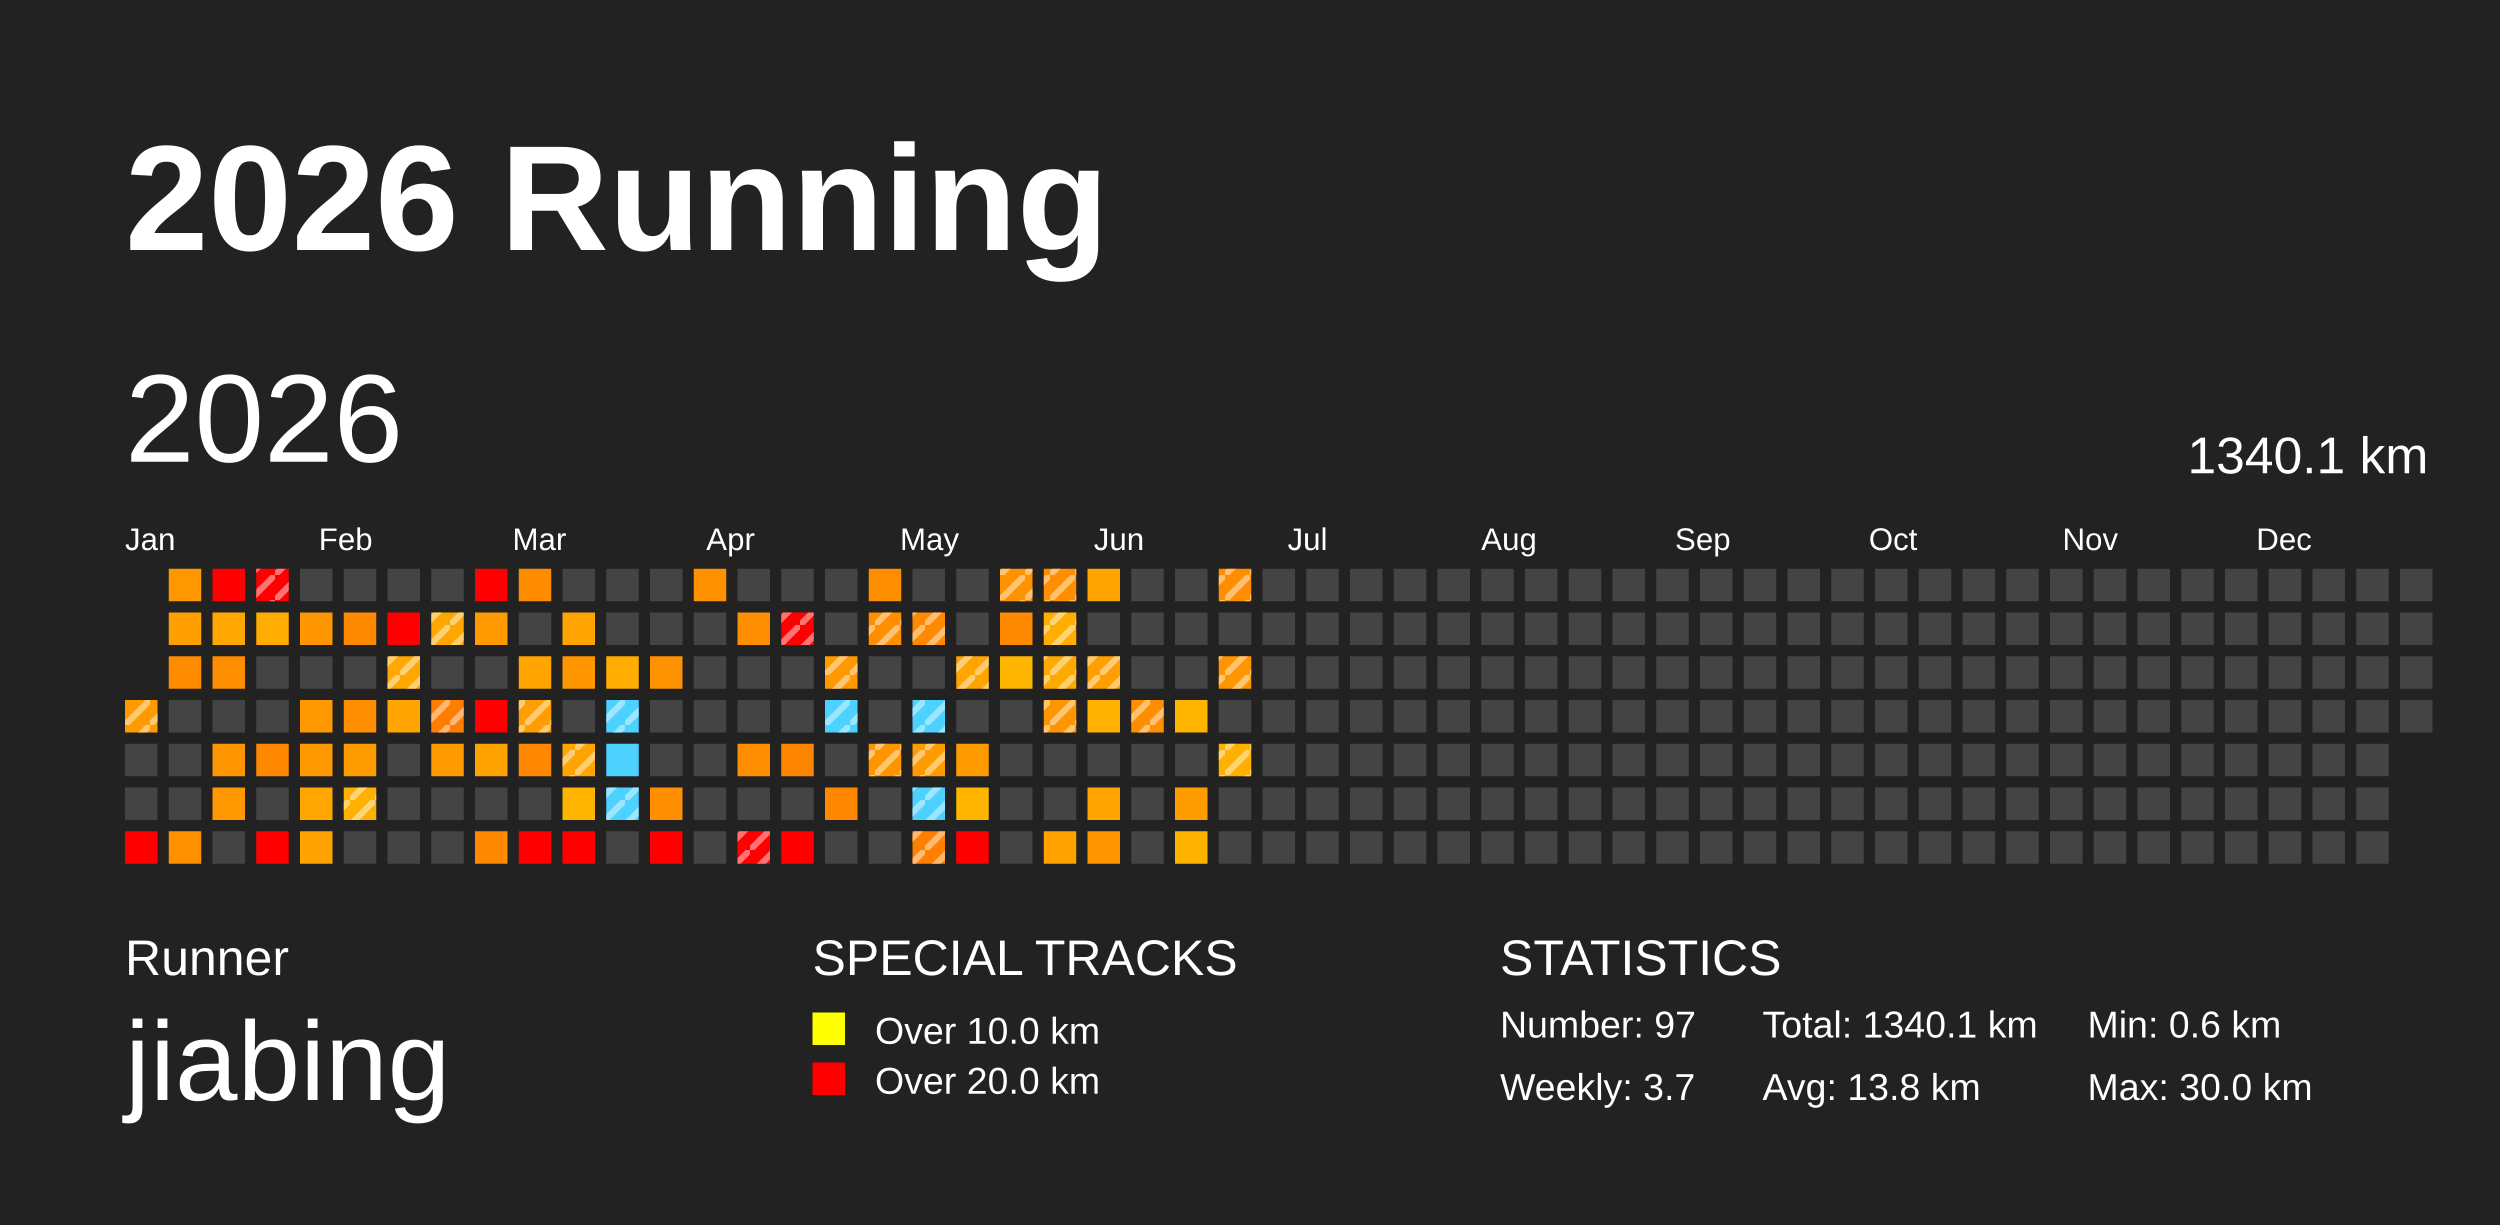
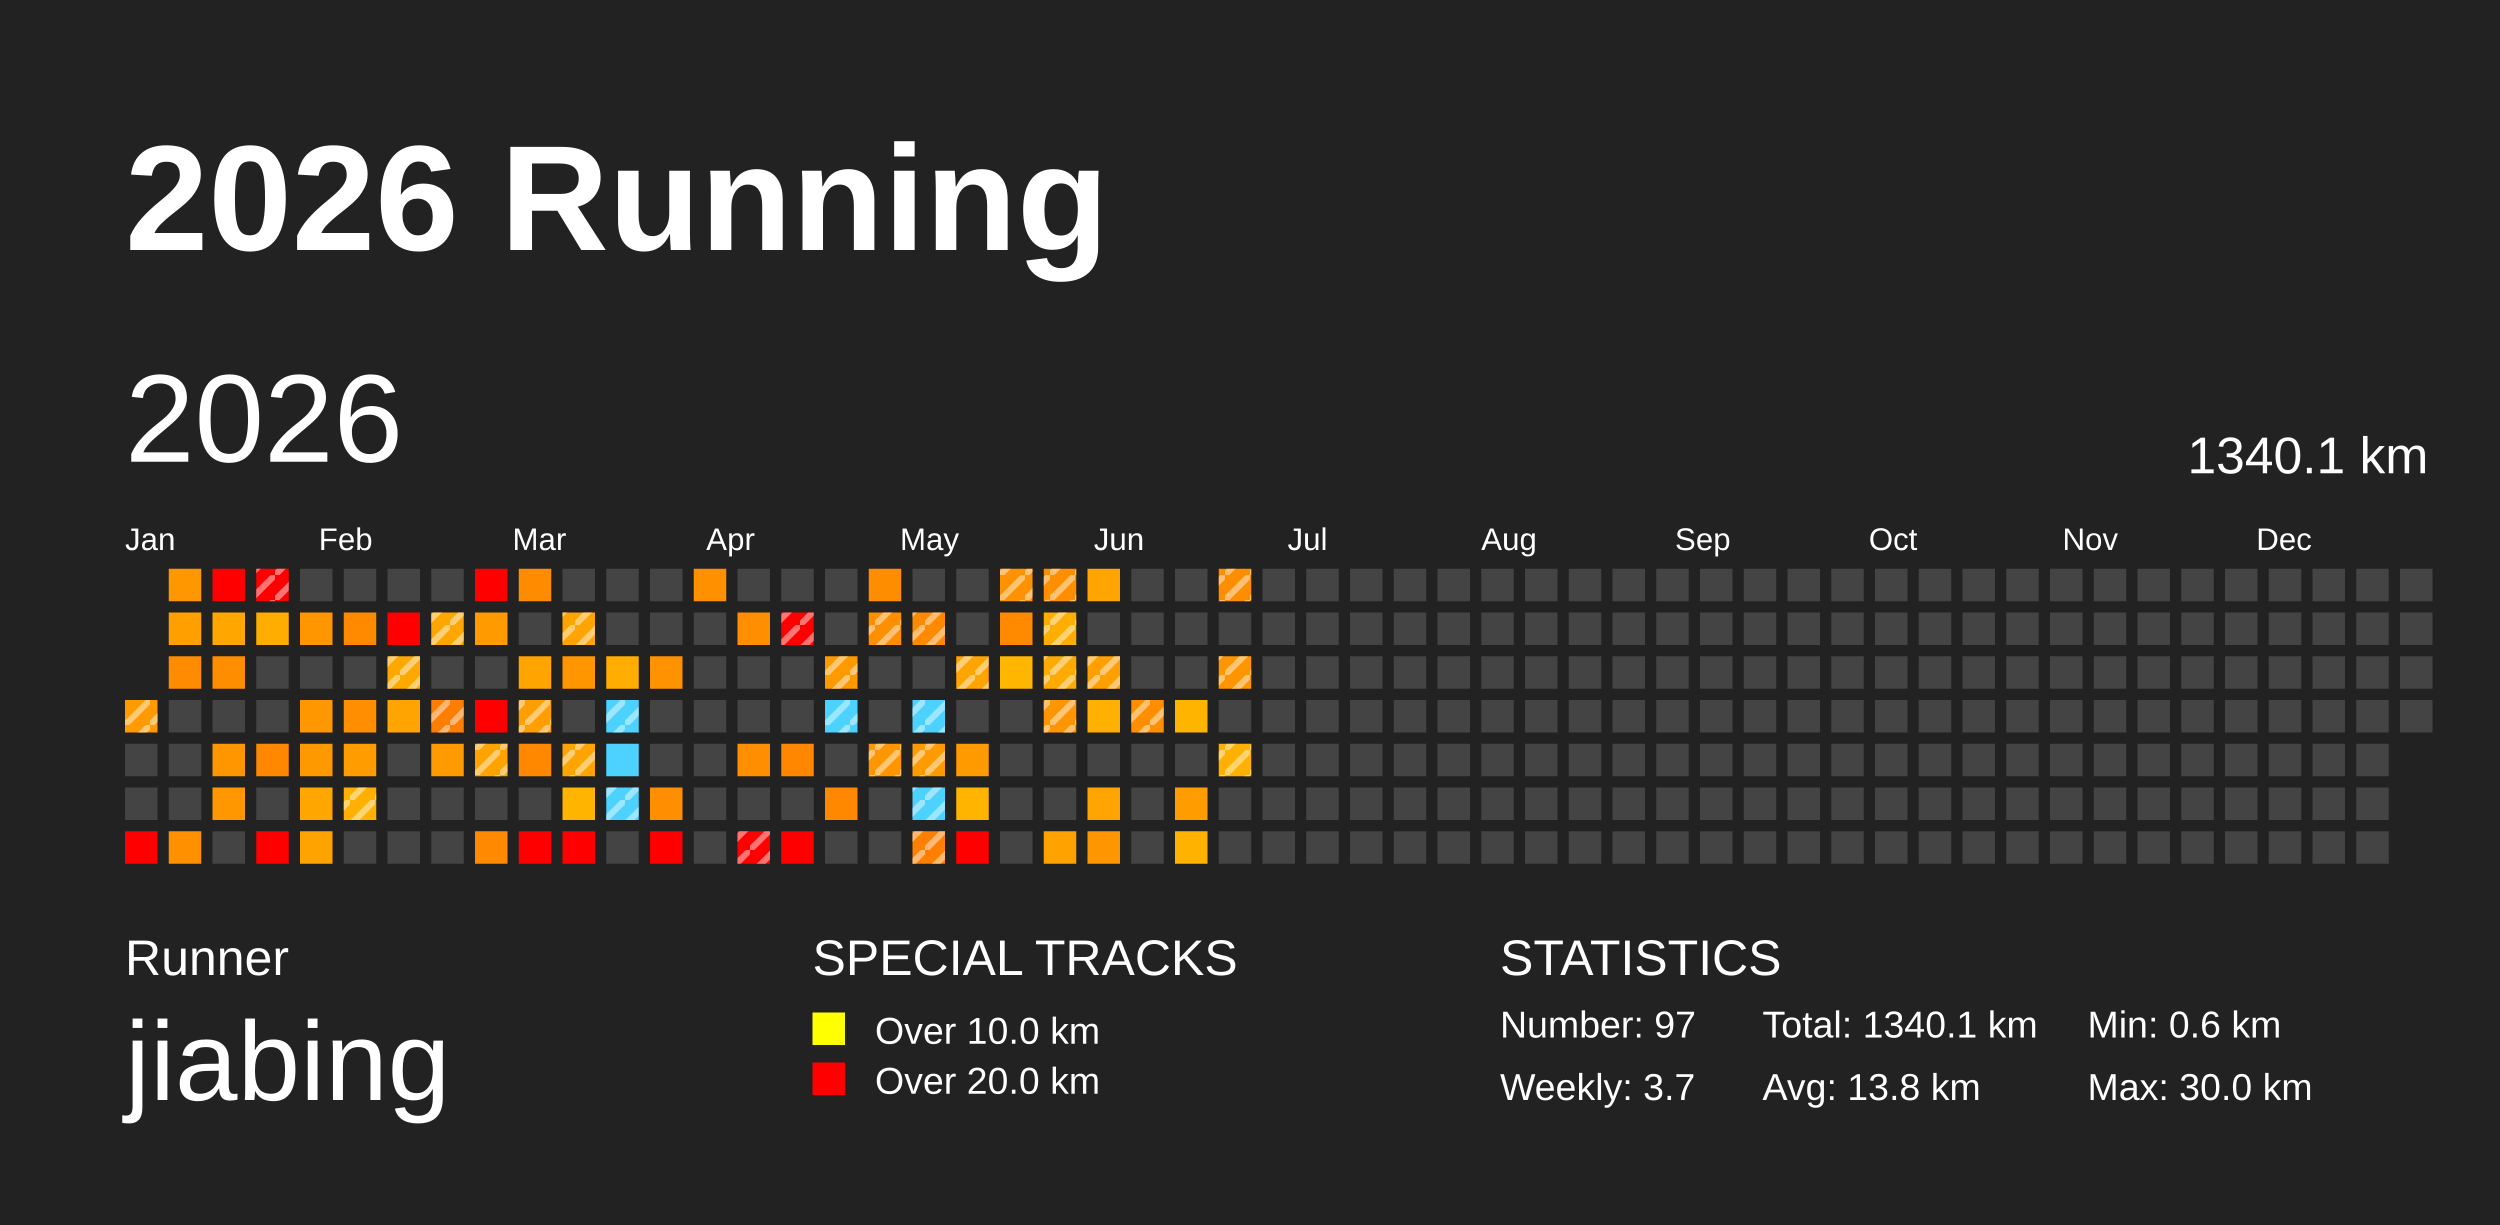
<svg xmlns="http://www.w3.org/2000/svg" baseProfile="full" height="98mm" version="1.1" viewBox="0,0,200,98" width="200mm">
  <defs>
    <pattern height="2" id="indoor-stripe" patternUnits="userSpaceOnUse" width="2">
      <line stroke="white" stroke-opacity="0.45" stroke-width="0.5" x1="0" x2="2" y1="2" y2="0" />
    </pattern>
  </defs>
  <rect fill="#222222" height="98" width="200" x="0" y="0" />
  <text fill="#FFFFFF" style="font-size:12px; font-family:Arial; font-weight:bold;" x="10" y="20">2026 Running</text>
  <text fill="#FFFFFF" style="font-size:4px; font-family:Arial" x="10" y="78">Runner</text>
  <text fill="#FFFFFF" style="font-size:9px; font-family:Arial" x="10" y="88">jiabing</text>
  <text fill="#FFFFFF" style="font-size:4px; font-family:Arial" x="65" y="78">SPECIAL TRACKS</text>
  <rect fill="yellow" height="2.6" width="2.6" x="65" y="81" />
  <text fill="#FFFFFF" style="font-size:3px; font-family:Arial" x="70" y="83.5">Over 10.0 km</text>
  <rect fill="red" height="2.6" width="2.6" x="65" y="85" />
  <text fill="#FFFFFF" style="font-size:3px; font-family:Arial" x="70" y="87.5">Over 20.0 km</text>
  <text fill="#FFFFFF" style="font-size:4px; font-family:Arial" x="120" y="78">STATISTICS</text>
  <text fill="#FFFFFF" style="font-size:3px; font-family:Arial" x="120" y="83">Number: 97</text>
  <text fill="#FFFFFF" style="font-size:3px; font-family:Arial" x="120" y="88">Weekly: 3.7</text>
  <text fill="#FFFFFF" style="font-size:3px; font-family:Arial" x="141" y="83">Total: 1340.1 km</text>
  <text fill="#FFFFFF" style="font-size:3px; font-family:Arial" x="141" y="88">Avg: 13.8 km</text>
  <text fill="#FFFFFF" style="font-size:3px; font-family:Arial" x="167" y="83">Min: 0.6 km</text>
  <text fill="#FFFFFF" style="font-size:3px; font-family:Arial" x="167" y="88">Max: 30.0 km</text>
  <text dominant-baseline="hanging" fill="#FFFFFF" style="font-size:10.0px; font-family:Arial;" x="10" y="30">2026</text>
  <text dominant-baseline="hanging" fill="#FFFFFF" style="font-size:4.125px; font-family:Arial;" x="175" y="35">1340.1 km</text>
  <text fill="#FFFFFF" style="font-size:2.5px; font-family:Arial" x="10.0" y="44">Jan</text>
  <text fill="#FFFFFF" style="font-size:2.5px; font-family:Arial" x="25.5" y="44">Feb</text>
  <text fill="#FFFFFF" style="font-size:2.5px; font-family:Arial" x="41.0" y="44">Mar</text>
  <text fill="#FFFFFF" style="font-size:2.5px; font-family:Arial" x="56.5" y="44">Apr</text>
  <text fill="#FFFFFF" style="font-size:2.5px; font-family:Arial" x="72.0" y="44">May</text>
  <text fill="#FFFFFF" style="font-size:2.5px; font-family:Arial" x="87.5" y="44">Jun</text>
  <text fill="#FFFFFF" style="font-size:2.5px; font-family:Arial" x="103.0" y="44">Jul</text>
  <text fill="#FFFFFF" style="font-size:2.5px; font-family:Arial" x="118.5" y="44">Aug</text>
  <text fill="#FFFFFF" style="font-size:2.5px; font-family:Arial" x="134.0" y="44">Sep</text>
  <text fill="#FFFFFF" style="font-size:2.5px; font-family:Arial" x="149.5" y="44">Oct</text>
  <text fill="#FFFFFF" style="font-size:2.5px; font-family:Arial" x="165.0" y="44">Nov</text>
  <text fill="#FFFFFF" style="font-size:2.5px; font-family:Arial" x="180.5" y="44">Dec</text>
  <rect fill="#ff9a00" height="2.6" width="2.6" x="10.0" y="56.0" />
  <rect fill="url(#indoor-stripe)" height="2.6" style="pointer-events: none;" width="2.6" x="10.0" y="56.0" />
  <rect fill="#444444" height="2.6" width="2.6" x="10.0" y="59.5" />
  <rect fill="#444444" height="2.6" width="2.6" x="10.0" y="63.0" />
  <rect fill="red" height="2.6" width="2.6" x="10.0" y="66.5" />
  <rect fill="#ff9800" height="2.6" width="2.6" x="13.5" y="45.5" />
  <rect fill="#ff9f00" height="2.6" width="2.6" x="13.5" y="49.0" />
  <rect fill="#ff8c00" height="2.6" width="2.6" x="13.5" y="52.5" />
  <rect fill="#444444" height="2.6" width="2.6" x="13.5" y="56.0" />
  <rect fill="#444444" height="2.6" width="2.6" x="13.5" y="59.5" />
  <rect fill="#444444" height="2.6" width="2.6" x="13.5" y="63.0" />
  <rect fill="#ff9000" height="2.6" width="2.6" x="13.5" y="66.5" />
  <rect fill="red" height="2.6" width="2.6" x="17.0" y="45.5" />
  <rect fill="#ffa700" height="2.6" width="2.6" x="17.0" y="49.0" />
  <rect fill="#ff8d00" height="2.6" width="2.6" x="17.0" y="52.5" />
  <rect fill="#444444" height="2.6" width="2.6" x="17.0" y="56.0" />
  <rect fill="#ff9600" height="2.6" width="2.6" x="17.0" y="59.5" />
  <rect fill="#ff9700" height="2.6" width="2.6" x="17.0" y="63.0" />
  <rect fill="#444444" height="2.6" width="2.6" x="17.0" y="66.5" />
  <rect fill="red" height="2.6" width="2.6" x="20.5" y="45.5" />
  <rect fill="url(#indoor-stripe)" height="2.6" style="pointer-events: none;" width="2.6" x="20.5" y="45.5" />
  <rect fill="#ffad00" height="2.6" width="2.6" x="20.5" y="49.0" />
  <rect fill="#444444" height="2.6" width="2.6" x="20.5" y="52.5" />
  <rect fill="#444444" height="2.6" width="2.6" x="20.5" y="56.0" />
  <rect fill="#ff8800" height="2.6" width="2.6" x="20.5" y="59.5" />
  <rect fill="#444444" height="2.6" width="2.6" x="20.5" y="63.0" />
  <rect fill="red" height="2.6" width="2.6" x="20.5" y="66.5" />
  <rect fill="#444444" height="2.6" width="2.6" x="24.0" y="45.5" />
  <rect fill="#ff9600" height="2.6" width="2.6" x="24.0" y="49.0" />
  <rect fill="#444444" height="2.6" width="2.6" x="24.0" y="52.5" />
  <rect fill="#ff9700" height="2.6" width="2.6" x="24.0" y="56.0" />
  <rect fill="#ff9900" height="2.6" width="2.6" x="24.0" y="59.5" />
  <rect fill="#ffa700" height="2.6" width="2.6" x="24.0" y="63.0" />
  <rect fill="#ffa300" height="2.6" width="2.6" x="24.0" y="66.5" />
  <rect fill="#444444" height="2.6" width="2.6" x="27.5" y="45.5" />
  <rect fill="#ff8a00" height="2.6" width="2.6" x="27.5" y="49.0" />
  <rect fill="#444444" height="2.6" width="2.6" x="27.5" y="52.5" />
  <rect fill="#ff8e00" height="2.6" width="2.6" x="27.5" y="56.0" />
  <rect fill="#ff9d00" height="2.6" width="2.6" x="27.5" y="59.5" />
  <rect fill="#ffb000" height="2.6" width="2.6" x="27.5" y="63.0" />
  <rect fill="url(#indoor-stripe)" height="2.6" style="pointer-events: none;" width="2.6" x="27.5" y="63.0" />
  <rect fill="#444444" height="2.6" width="2.6" x="27.5" y="66.5" />
  <rect fill="#444444" height="2.6" width="2.6" x="31.0" y="45.5" />
  <rect fill="red" height="2.6" width="2.6" x="31.0" y="49.0" />
  <rect fill="#ffa800" height="2.6" width="2.6" x="31.0" y="52.5" />
  <rect fill="url(#indoor-stripe)" height="2.6" style="pointer-events: none;" width="2.6" x="31.0" y="52.5" />
  <rect fill="#ffa400" height="2.6" width="2.6" x="31.0" y="56.0" />
  <rect fill="#444444" height="2.6" width="2.6" x="31.0" y="59.5" />
  <rect fill="#444444" height="2.6" width="2.6" x="31.0" y="63.0" />
  <rect fill="#444444" height="2.6" width="2.6" x="31.0" y="66.5" />
  <rect fill="#444444" height="2.6" width="2.6" x="34.5" y="45.5" />
  <rect fill="#ffa700" height="2.6" width="2.6" x="34.5" y="49.0" />
  <rect fill="url(#indoor-stripe)" height="2.6" style="pointer-events: none;" width="2.6" x="34.5" y="49.0" />
  <rect fill="#444444" height="2.6" width="2.6" x="34.5" y="52.5" />
  <rect fill="#ff7d00" height="2.6" width="2.6" x="34.5" y="56.0" />
  <rect fill="url(#indoor-stripe)" height="2.6" style="pointer-events: none;" width="2.6" x="34.5" y="56.0" />
  <rect fill="#ff9a00" height="2.6" width="2.6" x="34.5" y="59.5" />
  <rect fill="#444444" height="2.6" width="2.6" x="34.5" y="63.0" />
  <rect fill="#444444" height="2.6" width="2.6" x="34.5" y="66.5" />
  <rect fill="red" height="2.6" width="2.6" x="38.0" y="45.5" />
  <rect fill="#ff9a00" height="2.6" width="2.6" x="38.0" y="49.0" />
  <rect fill="#444444" height="2.6" width="2.6" x="38.0" y="52.5" />
  <rect fill="red" height="2.6" width="2.6" x="38.0" y="56.0" />
  <rect fill="#ffa300" height="2.6" width="2.6" x="38.0" y="59.5" />
+   <rect fill="url(#indoor-stripe)" height="2.6" style="pointer-events: none;" width="2.6" x="38.0" y="59.5" />
  <rect fill="#444444" height="2.6" width="2.6" x="38.0" y="63.0" />
  <rect fill="#ff8900" height="2.6" width="2.6" x="38.0" y="66.5" />
  <rect fill="#ff8b00" height="2.6" width="2.6" x="41.5" y="45.5" />
  <rect fill="#444444" height="2.6" width="2.6" x="41.5" y="49.0" />
  <rect fill="#ffa400" height="2.6" width="2.6" x="41.5" y="52.5" />
  <rect fill="#ff9e00" height="2.6" width="2.6" x="41.5" y="56.0" />
  <rect fill="url(#indoor-stripe)" height="2.6" style="pointer-events: none;" width="2.6" x="41.5" y="56.0" />
  <rect fill="#ff8800" height="2.6" width="2.6" x="41.5" y="59.5" />
  <rect fill="#444444" height="2.6" width="2.6" x="41.5" y="63.0" />
  <rect fill="red" height="2.6" width="2.6" x="41.5" y="66.5" />
  <rect fill="#444444" height="2.6" width="2.6" x="45.0" y="45.5" />
  <rect fill="#ffa400" height="2.6" width="2.6" x="45.0" y="49.0" />
+   <rect fill="url(#indoor-stripe)" height="2.6" style="pointer-events: none;" width="2.6" x="45.0" y="49.0" />
  <rect fill="#ff9600" height="2.6" width="2.6" x="45.0" y="52.5" />
  <rect fill="#444444" height="2.6" width="2.6" x="45.0" y="56.0" />
  <rect fill="#ffa400" height="2.6" width="2.6" x="45.0" y="59.5" />
  <rect fill="url(#indoor-stripe)" height="2.6" style="pointer-events: none;" width="2.6" x="45.0" y="59.5" />
  <rect fill="#ffb400" height="2.6" width="2.6" x="45.0" y="63.0" />
  <rect fill="red" height="2.6" width="2.6" x="45.0" y="66.5" />
  <rect fill="#444444" height="2.6" width="2.6" x="48.5" y="45.5" />
  <rect fill="#444444" height="2.6" width="2.6" x="48.5" y="49.0" />
  <rect fill="#ffad00" height="2.6" width="2.6" x="48.5" y="52.5" />
  <rect fill="#4dd2ff" height="2.6" width="2.6" x="48.5" y="56.0" />
  <rect fill="url(#indoor-stripe)" height="2.6" style="pointer-events: none;" width="2.6" x="48.5" y="56.0" />
  <rect fill="#4dd2ff" height="2.6" width="2.6" x="48.5" y="59.5" />
  <rect fill="#4dd2ff" height="2.6" width="2.6" x="48.5" y="63.0" />
  <rect fill="url(#indoor-stripe)" height="2.6" style="pointer-events: none;" width="2.6" x="48.5" y="63.0" />
  <rect fill="#444444" height="2.6" width="2.6" x="48.5" y="66.5" />
  <rect fill="#444444" height="2.6" width="2.6" x="52.0" y="45.5" />
  <rect fill="#444444" height="2.6" width="2.6" x="52.0" y="49.0" />
  <rect fill="#ff9200" height="2.6" width="2.6" x="52.0" y="52.5" />
  <rect fill="#444444" height="2.6" width="2.6" x="52.0" y="56.0" />
  <rect fill="#444444" height="2.6" width="2.6" x="52.0" y="59.5" />
  <rect fill="#ff8e00" height="2.6" width="2.6" x="52.0" y="63.0" />
  <rect fill="red" height="2.6" width="2.6" x="52.0" y="66.5" />
  <rect fill="#ff9100" height="2.6" width="2.6" x="55.5" y="45.5" />
  <rect fill="#444444" height="2.6" width="2.6" x="55.5" y="49.0" />
  <rect fill="#444444" height="2.6" width="2.6" x="55.5" y="52.5" />
  <rect fill="#444444" height="2.6" width="2.6" x="55.5" y="56.0" />
  <rect fill="#444444" height="2.6" width="2.6" x="55.5" y="59.5" />
  <rect fill="#444444" height="2.6" width="2.6" x="55.5" y="63.0" />
  <rect fill="#444444" height="2.6" width="2.6" x="55.5" y="66.5" />
  <rect fill="#444444" height="2.6" width="2.6" x="59.0" y="45.5" />
  <rect fill="#ff8e00" height="2.6" width="2.6" x="59.0" y="49.0" />
  <rect fill="#444444" height="2.6" width="2.6" x="59.0" y="52.5" />
  <rect fill="#444444" height="2.6" width="2.6" x="59.0" y="56.0" />
  <rect fill="#ff8e00" height="2.6" width="2.6" x="59.0" y="59.5" />
  <rect fill="#444444" height="2.6" width="2.6" x="59.0" y="63.0" />
  <rect fill="red" height="2.6" width="2.6" x="59.0" y="66.5" />
  <rect fill="url(#indoor-stripe)" height="2.6" style="pointer-events: none;" width="2.6" x="59.0" y="66.5" />
  <rect fill="#444444" height="2.6" width="2.6" x="62.5" y="45.5" />
  <rect fill="red" height="2.6" width="2.6" x="62.5" y="49.0" />
  <rect fill="url(#indoor-stripe)" height="2.6" style="pointer-events: none;" width="2.6" x="62.5" y="49.0" />
  <rect fill="#444444" height="2.6" width="2.6" x="62.5" y="52.5" />
  <rect fill="#444444" height="2.6" width="2.6" x="62.5" y="56.0" />
  <rect fill="#ff8700" height="2.6" width="2.6" x="62.5" y="59.5" />
  <rect fill="#444444" height="2.6" width="2.6" x="62.5" y="63.0" />
  <rect fill="red" height="2.6" width="2.6" x="62.5" y="66.5" />
  <rect fill="#444444" height="2.6" width="2.6" x="66.0" y="45.5" />
  <rect fill="#444444" height="2.6" width="2.6" x="66.0" y="49.0" />
  <rect fill="#ff9900" height="2.6" width="2.6" x="66.0" y="52.5" />
  <rect fill="url(#indoor-stripe)" height="2.6" style="pointer-events: none;" width="2.6" x="66.0" y="52.5" />
  <rect fill="#4dd2ff" height="2.6" width="2.6" x="66.0" y="56.0" />
  <rect fill="url(#indoor-stripe)" height="2.6" style="pointer-events: none;" width="2.6" x="66.0" y="56.0" />
  <rect fill="#444444" height="2.6" width="2.6" x="66.0" y="59.5" />
  <rect fill="#ff8800" height="2.6" width="2.6" x="66.0" y="63.0" />
  <rect fill="#444444" height="2.6" width="2.6" x="66.0" y="66.5" />
  <rect fill="#ff8d00" height="2.6" width="2.6" x="69.5" y="45.5" />
  <rect fill="#ff8e00" height="2.6" width="2.6" x="69.5" y="49.0" />
  <rect fill="url(#indoor-stripe)" height="2.6" style="pointer-events: none;" width="2.6" x="69.5" y="49.0" />
  <rect fill="#444444" height="2.6" width="2.6" x="69.5" y="52.5" />
  <rect fill="#444444" height="2.6" width="2.6" x="69.5" y="56.0" />
  <rect fill="#ff9600" height="2.6" width="2.6" x="69.5" y="59.5" />
  <rect fill="url(#indoor-stripe)" height="2.6" style="pointer-events: none;" width="2.6" x="69.5" y="59.5" />
  <rect fill="#444444" height="2.6" width="2.6" x="69.5" y="63.0" />
  <rect fill="#444444" height="2.6" width="2.6" x="69.5" y="66.5" />
  <rect fill="#444444" height="2.6" width="2.6" x="73.0" y="45.5" />
  <rect fill="#ff8900" height="2.6" width="2.6" x="73.0" y="49.0" />
  <rect fill="url(#indoor-stripe)" height="2.6" style="pointer-events: none;" width="2.6" x="73.0" y="49.0" />
  <rect fill="#444444" height="2.6" width="2.6" x="73.0" y="52.5" />
  <rect fill="#4dd2ff" height="2.6" width="2.6" x="73.0" y="56.0" />
  <rect fill="url(#indoor-stripe)" height="2.6" style="pointer-events: none;" width="2.6" x="73.0" y="56.0" />
  <rect fill="#ff9b00" height="2.6" width="2.6" x="73.0" y="59.5" />
  <rect fill="url(#indoor-stripe)" height="2.6" style="pointer-events: none;" width="2.6" x="73.0" y="59.5" />
  <rect fill="#4dd2ff" height="2.6" width="2.6" x="73.0" y="63.0" />
  <rect fill="url(#indoor-stripe)" height="2.6" style="pointer-events: none;" width="2.6" x="73.0" y="63.0" />
  <rect fill="#ff8000" height="2.6" width="2.6" x="73.0" y="66.5" />
  <rect fill="url(#indoor-stripe)" height="2.6" style="pointer-events: none;" width="2.6" x="73.0" y="66.5" />
  <rect fill="#444444" height="2.6" width="2.6" x="76.5" y="45.5" />
  <rect fill="#444444" height="2.6" width="2.6" x="76.5" y="49.0" />
  <rect fill="#ffa400" height="2.6" width="2.6" x="76.5" y="52.5" />
  <rect fill="url(#indoor-stripe)" height="2.6" style="pointer-events: none;" width="2.6" x="76.5" y="52.5" />
  <rect fill="#444444" height="2.6" width="2.6" x="76.5" y="56.0" />
  <rect fill="#ff9a00" height="2.6" width="2.6" x="76.5" y="59.5" />
  <rect fill="#ffb500" height="2.6" width="2.6" x="76.5" y="63.0" />
  <rect fill="red" height="2.6" width="2.6" x="76.5" y="66.5" />
  <rect fill="#ff9200" height="2.6" width="2.6" x="80.0" y="45.5" />
  <rect fill="url(#indoor-stripe)" height="2.6" style="pointer-events: none;" width="2.6" x="80.0" y="45.5" />
  <rect fill="#ff8a00" height="2.6" width="2.6" x="80.0" y="49.0" />
  <rect fill="#ffb600" height="2.6" width="2.6" x="80.0" y="52.5" />
  <rect fill="#444444" height="2.6" width="2.6" x="80.0" y="56.0" />
  <rect fill="#444444" height="2.6" width="2.6" x="80.0" y="59.5" />
  <rect fill="#444444" height="2.6" width="2.6" x="80.0" y="63.0" />
  <rect fill="#444444" height="2.6" width="2.6" x="80.0" y="66.5" />
  <rect fill="#ff8f00" height="2.6" width="2.6" x="83.5" y="45.5" />
  <rect fill="url(#indoor-stripe)" height="2.6" style="pointer-events: none;" width="2.6" x="83.5" y="45.5" />
  <rect fill="#ffae00" height="2.6" width="2.6" x="83.5" y="49.0" />
  <rect fill="url(#indoor-stripe)" height="2.6" style="pointer-events: none;" width="2.6" x="83.5" y="49.0" />
  <rect fill="#ffaa00" height="2.6" width="2.6" x="83.5" y="52.5" />
  <rect fill="url(#indoor-stripe)" height="2.6" style="pointer-events: none;" width="2.6" x="83.5" y="52.5" />
  <rect fill="#ff9500" height="2.6" width="2.6" x="83.5" y="56.0" />
  <rect fill="url(#indoor-stripe)" height="2.6" style="pointer-events: none;" width="2.6" x="83.5" y="56.0" />
  <rect fill="#444444" height="2.6" width="2.6" x="83.5" y="59.5" />
  <rect fill="#444444" height="2.6" width="2.6" x="83.5" y="63.0" />
  <rect fill="#ffa200" height="2.6" width="2.6" x="83.5" y="66.5" />
  <rect fill="#ffa400" height="2.6" width="2.6" x="87.0" y="45.5" />
  <rect fill="#444444" height="2.6" width="2.6" x="87.0" y="49.0" />
  <rect fill="#ff9f00" height="2.6" width="2.6" x="87.0" y="52.5" />
  <rect fill="url(#indoor-stripe)" height="2.6" style="pointer-events: none;" width="2.6" x="87.0" y="52.5" />
  <rect fill="#ffb000" height="2.6" width="2.6" x="87.0" y="56.0" />
  <rect fill="#444444" height="2.6" width="2.6" x="87.0" y="59.5" />
  <rect fill="#ffa400" height="2.6" width="2.6" x="87.0" y="63.0" />
  <rect fill="#ff9600" height="2.6" width="2.6" x="87.0" y="66.5" />
  <rect fill="#444444" height="2.6" width="2.6" x="90.5" y="45.5" />
  <rect fill="#444444" height="2.6" width="2.6" x="90.5" y="49.0" />
  <rect fill="#444444" height="2.6" width="2.6" x="90.5" y="52.5" />
  <rect fill="#ff8f00" height="2.6" width="2.6" x="90.5" y="56.0" />
  <rect fill="url(#indoor-stripe)" height="2.6" style="pointer-events: none;" width="2.6" x="90.5" y="56.0" />
  <rect fill="#444444" height="2.6" width="2.6" x="90.5" y="59.5" />
  <rect fill="#444444" height="2.6" width="2.6" x="90.5" y="63.0" />
  <rect fill="#444444" height="2.6" width="2.6" x="90.5" y="66.5" />
  <rect fill="#444444" height="2.6" width="2.6" x="94.0" y="45.5" />
  <rect fill="#444444" height="2.6" width="2.6" x="94.0" y="49.0" />
  <rect fill="#444444" height="2.6" width="2.6" x="94.0" y="52.5" />
  <rect fill="#ffb400" height="2.6" width="2.6" x="94.0" y="56.0" />
  <rect fill="#444444" height="2.6" width="2.6" x="94.0" y="59.5" />
  <rect fill="#ff9d00" height="2.6" width="2.6" x="94.0" y="63.0" />
  <rect fill="#ffb300" height="2.6" width="2.6" x="94.0" y="66.5" />
  <rect fill="#ff8d00" height="2.6" width="2.6" x="97.5" y="45.5" />
  <rect fill="url(#indoor-stripe)" height="2.6" style="pointer-events: none;" width="2.6" x="97.5" y="45.5" />
  <rect fill="#444444" height="2.6" width="2.6" x="97.5" y="49.0" />
  <rect fill="#ff9600" height="2.6" width="2.6" x="97.5" y="52.5" />
  <rect fill="url(#indoor-stripe)" height="2.6" style="pointer-events: none;" width="2.6" x="97.5" y="52.5" />
  <rect fill="#444444" height="2.6" width="2.6" x="97.5" y="56.0" />
  <rect fill="#ffb000" height="2.6" width="2.6" x="97.5" y="59.5" />
  <rect fill="url(#indoor-stripe)" height="2.6" style="pointer-events: none;" width="2.6" x="97.5" y="59.5" />
  <rect fill="#444444" height="2.6" width="2.6" x="97.5" y="63.0" />
  <rect fill="#444444" height="2.6" width="2.6" x="97.5" y="66.5" />
  <rect fill="#444444" height="2.6" width="2.6" x="101.0" y="45.5" />
  <rect fill="#444444" height="2.6" width="2.6" x="101.0" y="49.0" />
  <rect fill="#444444" height="2.6" width="2.6" x="101.0" y="52.5" />
  <rect fill="#444444" height="2.6" width="2.6" x="101.0" y="56.0" />
  <rect fill="#444444" height="2.6" width="2.6" x="101.0" y="59.5" />
  <rect fill="#444444" height="2.6" width="2.6" x="101.0" y="63.0" />
  <rect fill="#444444" height="2.6" width="2.6" x="101.0" y="66.5" />
  <rect fill="#444444" height="2.6" width="2.6" x="104.5" y="45.5" />
  <rect fill="#444444" height="2.6" width="2.6" x="104.5" y="49.0" />
  <rect fill="#444444" height="2.6" width="2.6" x="104.5" y="52.5" />
  <rect fill="#444444" height="2.6" width="2.6" x="104.5" y="56.0" />
  <rect fill="#444444" height="2.6" width="2.6" x="104.5" y="59.5" />
  <rect fill="#444444" height="2.6" width="2.6" x="104.5" y="63.0" />
  <rect fill="#444444" height="2.6" width="2.6" x="104.5" y="66.5" />
  <rect fill="#444444" height="2.6" width="2.6" x="108.0" y="45.5" />
  <rect fill="#444444" height="2.6" width="2.6" x="108.0" y="49.0" />
  <rect fill="#444444" height="2.6" width="2.6" x="108.0" y="52.5" />
  <rect fill="#444444" height="2.6" width="2.6" x="108.0" y="56.0" />
  <rect fill="#444444" height="2.6" width="2.6" x="108.0" y="59.5" />
  <rect fill="#444444" height="2.6" width="2.6" x="108.0" y="63.0" />
  <rect fill="#444444" height="2.6" width="2.6" x="108.0" y="66.5" />
  <rect fill="#444444" height="2.6" width="2.6" x="111.5" y="45.5" />
  <rect fill="#444444" height="2.6" width="2.6" x="111.5" y="49.0" />
  <rect fill="#444444" height="2.6" width="2.6" x="111.5" y="52.5" />
  <rect fill="#444444" height="2.6" width="2.6" x="111.5" y="56.0" />
  <rect fill="#444444" height="2.6" width="2.6" x="111.5" y="59.5" />
  <rect fill="#444444" height="2.6" width="2.6" x="111.5" y="63.0" />
  <rect fill="#444444" height="2.6" width="2.6" x="111.5" y="66.5" />
  <rect fill="#444444" height="2.6" width="2.6" x="115.0" y="45.5" />
  <rect fill="#444444" height="2.6" width="2.6" x="115.0" y="49.0" />
  <rect fill="#444444" height="2.6" width="2.6" x="115.0" y="52.5" />
  <rect fill="#444444" height="2.6" width="2.6" x="115.0" y="56.0" />
  <rect fill="#444444" height="2.6" width="2.6" x="115.0" y="59.5" />
  <rect fill="#444444" height="2.6" width="2.6" x="115.0" y="63.0" />
  <rect fill="#444444" height="2.6" width="2.6" x="115.0" y="66.5" />
  <rect fill="#444444" height="2.6" width="2.6" x="118.5" y="45.5" />
  <rect fill="#444444" height="2.6" width="2.6" x="118.5" y="49.0" />
  <rect fill="#444444" height="2.6" width="2.6" x="118.5" y="52.5" />
  <rect fill="#444444" height="2.6" width="2.6" x="118.5" y="56.0" />
  <rect fill="#444444" height="2.6" width="2.6" x="118.5" y="59.5" />
  <rect fill="#444444" height="2.6" width="2.6" x="118.5" y="63.0" />
  <rect fill="#444444" height="2.6" width="2.6" x="118.5" y="66.5" />
  <rect fill="#444444" height="2.6" width="2.6" x="122.0" y="45.5" />
  <rect fill="#444444" height="2.6" width="2.6" x="122.0" y="49.0" />
  <rect fill="#444444" height="2.6" width="2.6" x="122.0" y="52.5" />
  <rect fill="#444444" height="2.6" width="2.6" x="122.0" y="56.0" />
  <rect fill="#444444" height="2.6" width="2.6" x="122.0" y="59.5" />
  <rect fill="#444444" height="2.6" width="2.6" x="122.0" y="63.0" />
  <rect fill="#444444" height="2.6" width="2.6" x="122.0" y="66.5" />
  <rect fill="#444444" height="2.6" width="2.6" x="125.5" y="45.5" />
  <rect fill="#444444" height="2.6" width="2.6" x="125.5" y="49.0" />
  <rect fill="#444444" height="2.6" width="2.6" x="125.5" y="52.5" />
  <rect fill="#444444" height="2.6" width="2.6" x="125.5" y="56.0" />
  <rect fill="#444444" height="2.6" width="2.6" x="125.5" y="59.5" />
  <rect fill="#444444" height="2.6" width="2.6" x="125.5" y="63.0" />
  <rect fill="#444444" height="2.6" width="2.6" x="125.5" y="66.5" />
  <rect fill="#444444" height="2.6" width="2.6" x="129.0" y="45.5" />
  <rect fill="#444444" height="2.6" width="2.6" x="129.0" y="49.0" />
  <rect fill="#444444" height="2.6" width="2.6" x="129.0" y="52.5" />
  <rect fill="#444444" height="2.6" width="2.6" x="129.0" y="56.0" />
  <rect fill="#444444" height="2.6" width="2.6" x="129.0" y="59.5" />
  <rect fill="#444444" height="2.6" width="2.6" x="129.0" y="63.0" />
  <rect fill="#444444" height="2.6" width="2.6" x="129.0" y="66.5" />
  <rect fill="#444444" height="2.6" width="2.6" x="132.5" y="45.5" />
  <rect fill="#444444" height="2.6" width="2.6" x="132.5" y="49.0" />
  <rect fill="#444444" height="2.6" width="2.6" x="132.5" y="52.5" />
  <rect fill="#444444" height="2.6" width="2.6" x="132.5" y="56.0" />
  <rect fill="#444444" height="2.6" width="2.6" x="132.5" y="59.5" />
  <rect fill="#444444" height="2.6" width="2.6" x="132.5" y="63.0" />
  <rect fill="#444444" height="2.6" width="2.6" x="132.5" y="66.5" />
  <rect fill="#444444" height="2.6" width="2.6" x="136.0" y="45.5" />
  <rect fill="#444444" height="2.6" width="2.6" x="136.0" y="49.0" />
  <rect fill="#444444" height="2.6" width="2.6" x="136.0" y="52.5" />
  <rect fill="#444444" height="2.6" width="2.6" x="136.0" y="56.0" />
  <rect fill="#444444" height="2.6" width="2.6" x="136.0" y="59.5" />
  <rect fill="#444444" height="2.6" width="2.6" x="136.0" y="63.0" />
  <rect fill="#444444" height="2.6" width="2.6" x="136.0" y="66.5" />
  <rect fill="#444444" height="2.6" width="2.6" x="139.5" y="45.5" />
  <rect fill="#444444" height="2.6" width="2.6" x="139.5" y="49.0" />
  <rect fill="#444444" height="2.6" width="2.6" x="139.5" y="52.5" />
  <rect fill="#444444" height="2.6" width="2.6" x="139.5" y="56.0" />
  <rect fill="#444444" height="2.6" width="2.6" x="139.5" y="59.5" />
  <rect fill="#444444" height="2.6" width="2.6" x="139.5" y="63.0" />
  <rect fill="#444444" height="2.6" width="2.6" x="139.5" y="66.5" />
  <rect fill="#444444" height="2.6" width="2.6" x="143.0" y="45.5" />
  <rect fill="#444444" height="2.6" width="2.6" x="143.0" y="49.0" />
  <rect fill="#444444" height="2.6" width="2.6" x="143.0" y="52.5" />
  <rect fill="#444444" height="2.6" width="2.6" x="143.0" y="56.0" />
  <rect fill="#444444" height="2.6" width="2.6" x="143.0" y="59.5" />
  <rect fill="#444444" height="2.6" width="2.6" x="143.0" y="63.0" />
  <rect fill="#444444" height="2.6" width="2.6" x="143.0" y="66.5" />
  <rect fill="#444444" height="2.6" width="2.6" x="146.5" y="45.5" />
  <rect fill="#444444" height="2.6" width="2.6" x="146.5" y="49.0" />
  <rect fill="#444444" height="2.6" width="2.6" x="146.5" y="52.5" />
  <rect fill="#444444" height="2.6" width="2.6" x="146.5" y="56.0" />
  <rect fill="#444444" height="2.6" width="2.6" x="146.5" y="59.5" />
  <rect fill="#444444" height="2.6" width="2.6" x="146.5" y="63.0" />
  <rect fill="#444444" height="2.6" width="2.6" x="146.5" y="66.5" />
  <rect fill="#444444" height="2.6" width="2.6" x="150.0" y="45.5" />
  <rect fill="#444444" height="2.6" width="2.6" x="150.0" y="49.0" />
  <rect fill="#444444" height="2.6" width="2.6" x="150.0" y="52.5" />
  <rect fill="#444444" height="2.6" width="2.6" x="150.0" y="56.0" />
  <rect fill="#444444" height="2.6" width="2.6" x="150.0" y="59.5" />
  <rect fill="#444444" height="2.6" width="2.6" x="150.0" y="63.0" />
  <rect fill="#444444" height="2.6" width="2.6" x="150.0" y="66.5" />
  <rect fill="#444444" height="2.6" width="2.6" x="153.5" y="45.5" />
  <rect fill="#444444" height="2.6" width="2.6" x="153.5" y="49.0" />
  <rect fill="#444444" height="2.6" width="2.6" x="153.5" y="52.5" />
  <rect fill="#444444" height="2.6" width="2.6" x="153.5" y="56.0" />
  <rect fill="#444444" height="2.6" width="2.6" x="153.5" y="59.5" />
  <rect fill="#444444" height="2.6" width="2.6" x="153.5" y="63.0" />
  <rect fill="#444444" height="2.6" width="2.6" x="153.5" y="66.5" />
  <rect fill="#444444" height="2.6" width="2.6" x="157.0" y="45.5" />
  <rect fill="#444444" height="2.6" width="2.6" x="157.0" y="49.0" />
  <rect fill="#444444" height="2.6" width="2.6" x="157.0" y="52.5" />
  <rect fill="#444444" height="2.6" width="2.6" x="157.0" y="56.0" />
  <rect fill="#444444" height="2.6" width="2.6" x="157.0" y="59.5" />
  <rect fill="#444444" height="2.6" width="2.6" x="157.0" y="63.0" />
  <rect fill="#444444" height="2.6" width="2.6" x="157.0" y="66.5" />
  <rect fill="#444444" height="2.6" width="2.6" x="160.5" y="45.5" />
  <rect fill="#444444" height="2.6" width="2.6" x="160.5" y="49.0" />
  <rect fill="#444444" height="2.6" width="2.6" x="160.5" y="52.5" />
  <rect fill="#444444" height="2.6" width="2.6" x="160.5" y="56.0" />
  <rect fill="#444444" height="2.6" width="2.6" x="160.5" y="59.5" />
  <rect fill="#444444" height="2.6" width="2.6" x="160.5" y="63.0" />
  <rect fill="#444444" height="2.6" width="2.6" x="160.5" y="66.5" />
  <rect fill="#444444" height="2.6" width="2.6" x="164.0" y="45.5" />
  <rect fill="#444444" height="2.6" width="2.6" x="164.0" y="49.0" />
  <rect fill="#444444" height="2.6" width="2.6" x="164.0" y="52.5" />
  <rect fill="#444444" height="2.6" width="2.6" x="164.0" y="56.0" />
  <rect fill="#444444" height="2.6" width="2.6" x="164.0" y="59.5" />
  <rect fill="#444444" height="2.6" width="2.6" x="164.0" y="63.0" />
  <rect fill="#444444" height="2.6" width="2.6" x="164.0" y="66.5" />
  <rect fill="#444444" height="2.6" width="2.6" x="167.5" y="45.5" />
  <rect fill="#444444" height="2.6" width="2.6" x="167.5" y="49.0" />
  <rect fill="#444444" height="2.6" width="2.6" x="167.5" y="52.5" />
  <rect fill="#444444" height="2.6" width="2.6" x="167.5" y="56.0" />
  <rect fill="#444444" height="2.6" width="2.6" x="167.5" y="59.5" />
  <rect fill="#444444" height="2.6" width="2.6" x="167.5" y="63.0" />
  <rect fill="#444444" height="2.6" width="2.6" x="167.5" y="66.5" />
  <rect fill="#444444" height="2.6" width="2.6" x="171.0" y="45.5" />
  <rect fill="#444444" height="2.6" width="2.6" x="171.0" y="49.0" />
  <rect fill="#444444" height="2.6" width="2.6" x="171.0" y="52.5" />
  <rect fill="#444444" height="2.6" width="2.6" x="171.0" y="56.0" />
  <rect fill="#444444" height="2.6" width="2.6" x="171.0" y="59.5" />
  <rect fill="#444444" height="2.6" width="2.6" x="171.0" y="63.0" />
  <rect fill="#444444" height="2.6" width="2.6" x="171.0" y="66.5" />
  <rect fill="#444444" height="2.6" width="2.6" x="174.5" y="45.5" />
  <rect fill="#444444" height="2.6" width="2.6" x="174.5" y="49.0" />
  <rect fill="#444444" height="2.6" width="2.6" x="174.5" y="52.5" />
  <rect fill="#444444" height="2.6" width="2.6" x="174.5" y="56.0" />
  <rect fill="#444444" height="2.6" width="2.6" x="174.5" y="59.5" />
  <rect fill="#444444" height="2.6" width="2.6" x="174.5" y="63.0" />
  <rect fill="#444444" height="2.6" width="2.6" x="174.5" y="66.5" />
  <rect fill="#444444" height="2.6" width="2.6" x="178.0" y="45.5" />
  <rect fill="#444444" height="2.6" width="2.6" x="178.0" y="49.0" />
  <rect fill="#444444" height="2.6" width="2.6" x="178.0" y="52.5" />
  <rect fill="#444444" height="2.6" width="2.6" x="178.0" y="56.0" />
  <rect fill="#444444" height="2.6" width="2.6" x="178.0" y="59.5" />
  <rect fill="#444444" height="2.6" width="2.6" x="178.0" y="63.0" />
  <rect fill="#444444" height="2.6" width="2.6" x="178.0" y="66.5" />
  <rect fill="#444444" height="2.6" width="2.6" x="181.5" y="45.5" />
  <rect fill="#444444" height="2.6" width="2.6" x="181.5" y="49.0" />
  <rect fill="#444444" height="2.6" width="2.6" x="181.5" y="52.5" />
  <rect fill="#444444" height="2.6" width="2.6" x="181.5" y="56.0" />
  <rect fill="#444444" height="2.6" width="2.6" x="181.5" y="59.5" />
  <rect fill="#444444" height="2.6" width="2.6" x="181.5" y="63.0" />
  <rect fill="#444444" height="2.6" width="2.6" x="181.5" y="66.5" />
  <rect fill="#444444" height="2.6" width="2.6" x="185.0" y="45.5" />
  <rect fill="#444444" height="2.6" width="2.6" x="185.0" y="49.0" />
  <rect fill="#444444" height="2.6" width="2.6" x="185.0" y="52.5" />
  <rect fill="#444444" height="2.6" width="2.6" x="185.0" y="56.0" />
  <rect fill="#444444" height="2.6" width="2.6" x="185.0" y="59.5" />
  <rect fill="#444444" height="2.6" width="2.6" x="185.0" y="63.0" />
  <rect fill="#444444" height="2.6" width="2.6" x="185.0" y="66.5" />
  <rect fill="#444444" height="2.6" width="2.6" x="188.5" y="45.5" />
  <rect fill="#444444" height="2.6" width="2.6" x="188.5" y="49.0" />
  <rect fill="#444444" height="2.6" width="2.6" x="188.5" y="52.5" />
  <rect fill="#444444" height="2.6" width="2.6" x="188.5" y="56.0" />
  <rect fill="#444444" height="2.6" width="2.6" x="188.5" y="59.5" />
  <rect fill="#444444" height="2.6" width="2.6" x="188.5" y="63.0" />
  <rect fill="#444444" height="2.6" width="2.6" x="188.5" y="66.5" />
  <rect fill="#444444" height="2.6" width="2.6" x="192.0" y="45.5" />
  <rect fill="#444444" height="2.6" width="2.6" x="192.0" y="49.0" />
  <rect fill="#444444" height="2.6" width="2.6" x="192.0" y="52.5" />
  <rect fill="#444444" height="2.6" width="2.6" x="192.0" y="56.0" />
</svg>
